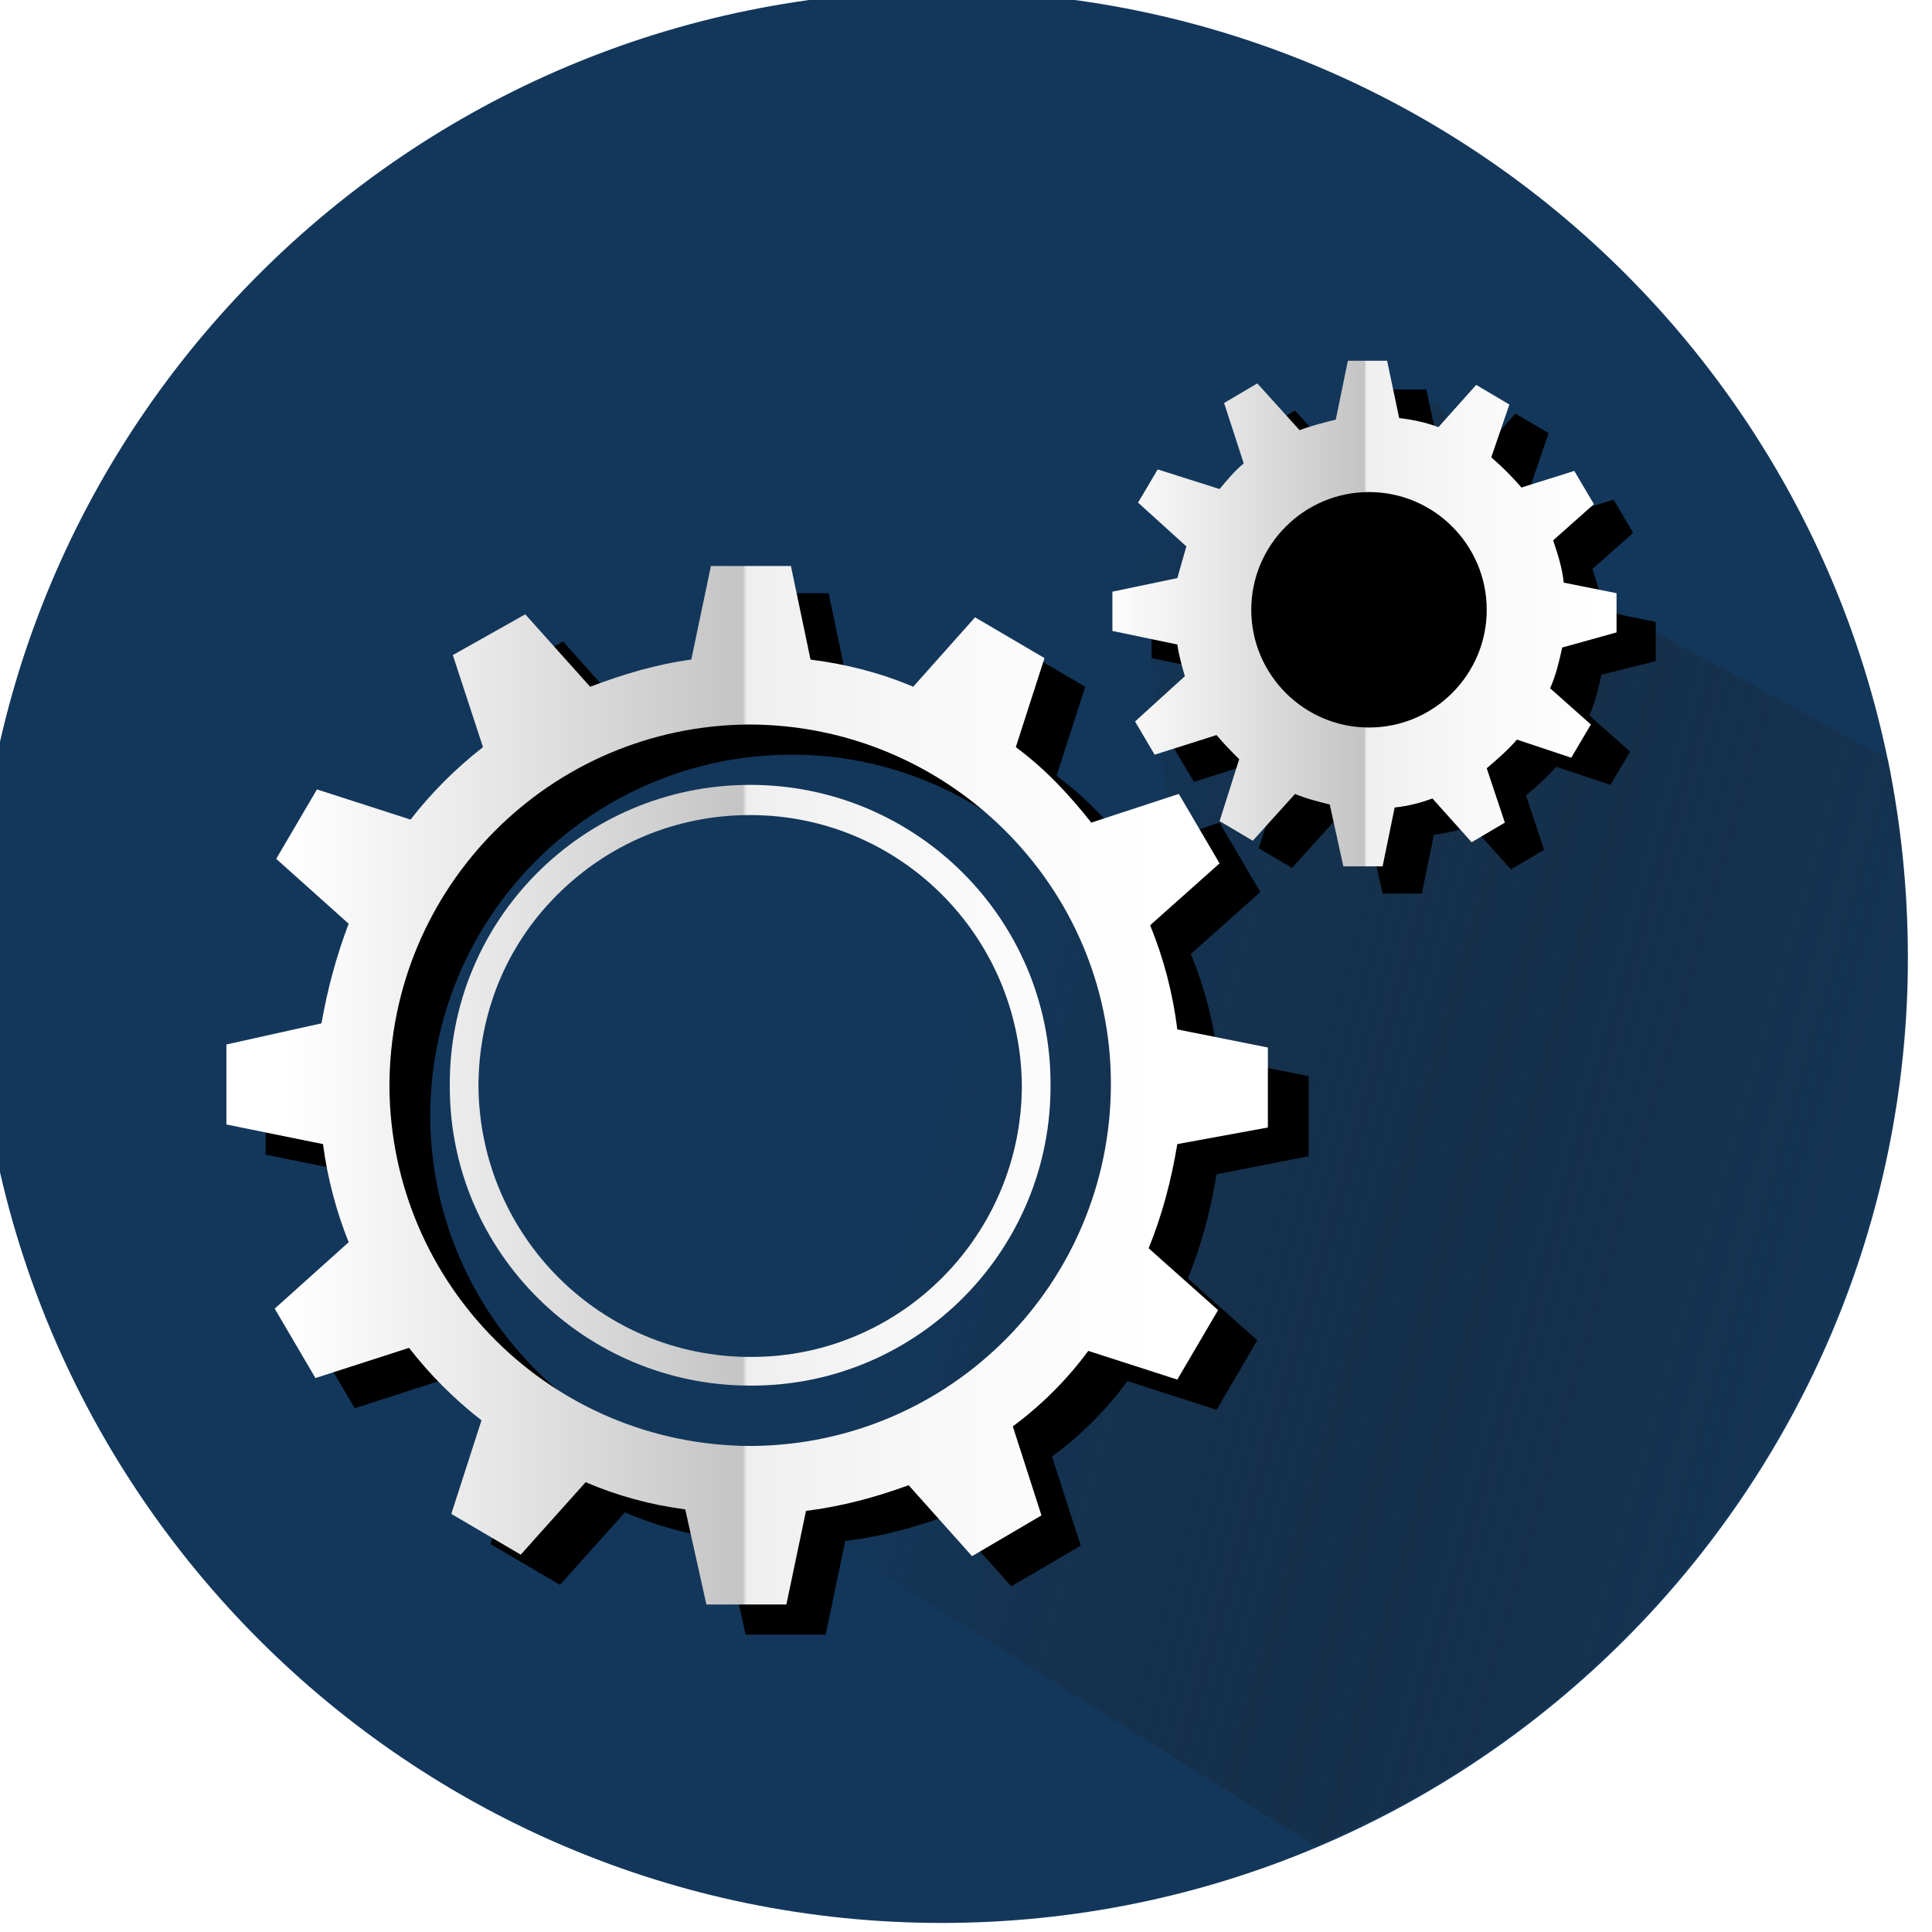
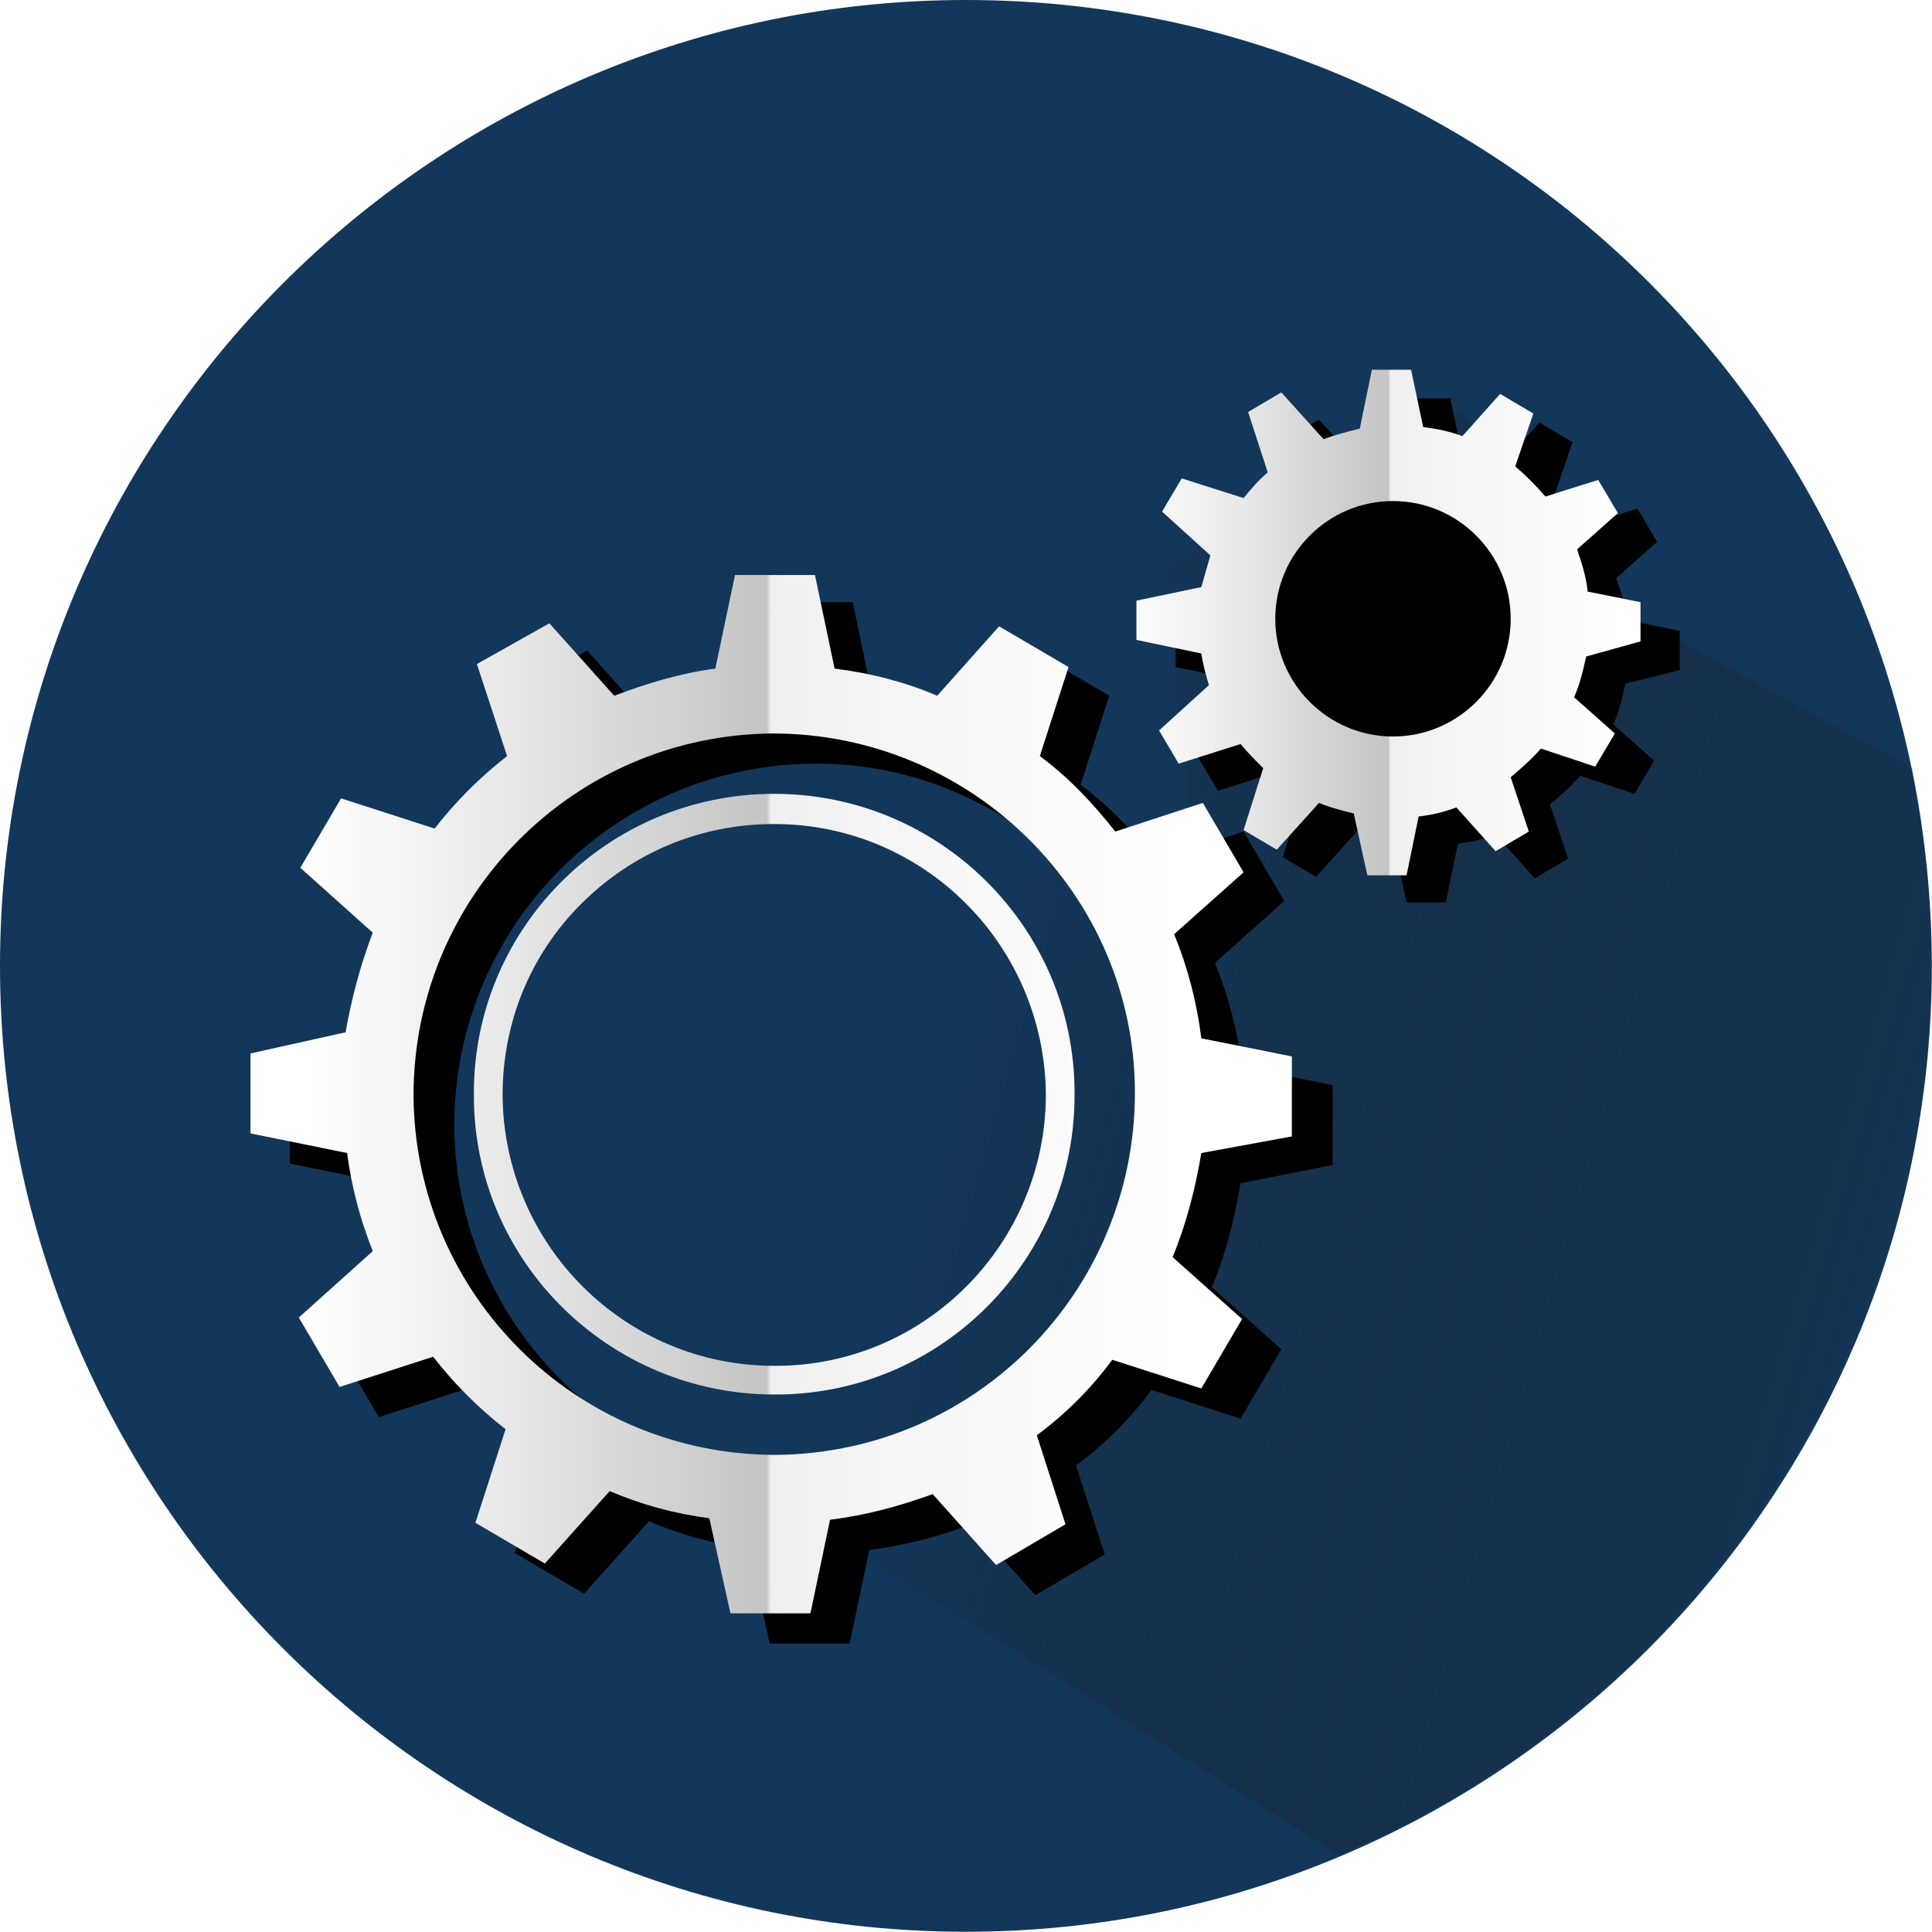
- <svg xmlns="http://www.w3.org/2000/svg" version="1.1" id="Calque_3" x="0px" y="0px" viewBox="0 0 128 128" style="enable-background:new 0 0 128 128;" xml:space="preserve">
-   <style type="text/css">
+ <svg xmlns="http://www.w3.org/2000/svg" version="1.1" id="Calque_3" x="0px" y="0px" viewBox="0 0 128.015 128" xml:space="preserve" width="128.015" height="128">
+   <defs id="defs1215" />
+   <style type="text/css" id="style1128">
	.st0{fill:#13375B;}
	.st1{fill:url(#SVGID_1_);}
	.st2{fill:url(#SVGID_2_);}
	.st3{fill:url(#SVGID_3_);}
	.st4{fill:url(#SVGID_4_);}
</style>
-   <g>
-     <path class="st0" d="M126.4,63.4c0,35.3-28.7,64-64,64c-35.3,0-64-28.7-64-64c0-35.3,28.7-64,64-64C97.8-0.6,126.4,28,126.4,63.4z" />
-     <g>
+   <g id="g1210" transform="translate(1.6,0.6)">
+     <path class="st0" d="m 126.4,63.4 c 0,35.3 -28.7,64 -64,64 -35.3,0 -64,-28.7 -64,-64 0,-35.3 28.7,-64 64,-64 35.4,0 64,28.6 64,64 z" id="path1130" />
+     <g id="g1139">
      <linearGradient id="SVGID_1_" gradientUnits="userSpaceOnUse" x1="130.903" y1="85.879" x2="62.852" y2="66.436">
-         <stop offset="0" style="stop-color:#1C1B19;stop-opacity:0" />
-         <stop offset="1" style="stop-color:#13375B" />
+         <stop offset="0" style="stop-color:#1C1B19;stop-opacity:0" id="stop1132" />
+         <stop offset="1" style="stop-color:#13375B" id="stop1134" />
      </linearGradient>
-       <path class="st1" d="M29.9,86.3L25,70.4l6.8-12.1l13-7.7l9.8,2.8L78.1,60l-2.7-22.8l19.8-10.6l9.6,12.6l20.3,11.1    c0.8,4.1,1.2,8.4,1.3,12.7c0.5,19.9-11.4,47.6-39.3,59.3L29.9,86.3" />
+       <path class="st1" d="M 29.9,86.3 25,70.4 l 6.8,-12.1 13,-7.7 9.8,2.8 23.5,6.6 -2.7,-22.8 19.8,-10.6 9.6,12.6 20.3,11.1 c 0.8,4.1 1.2,8.4 1.3,12.7 0.5,19.9 -11.4,47.6 -39.3,59.3 l -57.2,-36" id="path1137" style="fill:url(#SVGID_1_)" />
    </g>
-     <path d="M109.7,43.8v-2.6l-3.5-0.7c-0.1-1-0.4-1.9-0.7-2.8l2.7-2.4l-1.3-2.2l-3.5,1.1c-0.6-0.7-1.3-1.4-2-2l1.2-3.5l-2.2-1.3   l-2.5,2.8c-0.8-0.3-1.7-0.5-2.6-0.6l-0.8-3.8h-2.6L91,29.6c-0.8,0.2-1.6,0.4-2.4,0.7l-2.8-3.1l-2.2,1.3l1.3,4   c-0.6,0.5-1.1,1.1-1.6,1.7l-4.1-1.3l-1.3,2.2l3.2,2.9c-0.2,0.7-0.4,1.4-0.6,2.1L76.3,41l0,2.6l4.3,0.9c0.1,0.7,0.3,1.4,0.5,2.1   l-3.3,3l1.3,2.2l4.1-1.3c0.5,0.6,1,1.1,1.5,1.6l-1.3,4.1l2.2,1.3l2.8-3.1c0.7,0.3,1.5,0.5,2.3,0.7l0.9,4.1h2.6l0.8-3.9   c0.9-0.1,1.7-0.3,2.5-0.6l2.6,2.9l2.2-1.3l-1.2-3.6c0.7-0.6,1.4-1.2,2-1.9l3.6,1.2l1.3-2.2l-2.7-2.4c0.4-0.9,0.6-1.8,0.8-2.7   L109.7,43.8z" />
-     <path d="M86.7,76.6l0-5.3l-6-1.2c-0.3-2.4-0.9-4.7-1.8-6.9l4.6-4.1l-2.7-4.6l-5.8,1.9c-1.5-1.9-3.1-3.6-5-5l1.9-5.9l-4.6-2.7   L63,47.3c-2.1-0.9-4.4-1.5-6.8-1.8l-1.3-6.2l-5.3,0l-1.3,6.2c-2.3,0.3-4.6,1-6.7,1.8l-4.3-4.8l-4.6,2.7l2,6.1   c-1.8,1.4-3.4,3-4.8,4.8l-6.2-2L21,58.9l4.8,4.3c-0.8,2.1-1.4,4.3-1.8,6.6l-6.4,1.4l0,5.3l6.4,1.3c0.3,2.3,0.9,4.5,1.7,6.5   l-4.9,4.4l2.7,4.6l6.2-2c1.4,1.8,3,3.4,4.8,4.8l-2,6.2l4.6,2.7l4.3-4.8c2.1,0.9,4.3,1.5,6.6,1.8l1.4,6.3l5.3,0l1.3-6.2   c2.4-0.3,4.6-0.9,6.8-1.7l4.2,4.7l4.6-2.7l-1.9-5.9c1.9-1.4,3.6-3.1,5-5l5.9,1.9l2.7-4.6l-4.6-4.1c0.9-2.2,1.5-4.5,1.9-6.9   L86.7,76.6z M76.3,73.8c0,13.2-10.6,23.9-23.8,24c-13.2,0-23.9-10.6-24-23.8c0-13.2,10.6-23.9,23.8-24   C65.4,49.9,76.2,60.6,76.3,73.8z" />
-     <g>
+     <path d="m 109.7,43.8 v -2.6 l -3.5,-0.7 c -0.1,-1 -0.4,-1.9 -0.7,-2.8 l 2.7,-2.4 -1.3,-2.2 -3.5,1.1 c -0.6,-0.7 -1.3,-1.4 -2,-2 l 1.2,-3.5 -2.2,-1.3 -2.5,2.8 C 97.1,29.9 96.2,29.7 95.3,29.6 L 94.5,25.8 H 91.9 L 91,29.6 c -0.8,0.2 -1.6,0.4 -2.4,0.7 l -2.8,-3.1 -2.2,1.3 1.3,4 c -0.6,0.5 -1.1,1.1 -1.6,1.7 l -4.1,-1.3 -1.3,2.2 3.2,2.9 c -0.2,0.7 -0.4,1.4 -0.6,2.1 L 76.3,41 v 2.6 l 4.3,0.9 c 0.1,0.7 0.3,1.4 0.5,2.1 l -3.3,3 1.3,2.2 4.1,-1.3 c 0.5,0.6 1,1.1 1.5,1.6 l -1.3,4.1 2.2,1.3 2.8,-3.1 c 0.7,0.3 1.5,0.5 2.3,0.7 l 0.9,4.1 h 2.6 L 95,55.3 c 0.9,-0.1 1.7,-0.3 2.5,-0.6 l 2.6,2.9 2.2,-1.3 -1.2,-3.6 c 0.7,-0.6 1.4,-1.2 2,-1.9 l 3.6,1.2 1.3,-2.2 -2.7,-2.4 c 0.4,-0.9 0.6,-1.8 0.8,-2.7 z" id="path1141" />
+     <path d="m 86.7,76.6 v -5.3 l -6,-1.2 c -0.3,-2.4 -0.9,-4.7 -1.8,-6.9 l 4.6,-4.1 -2.7,-4.6 -5.8,1.9 c -1.5,-1.9 -3.1,-3.6 -5,-5 l 1.9,-5.9 -4.6,-2.7 -4.3,4.5 c -2.1,-0.9 -4.4,-1.5 -6.8,-1.8 l -1.3,-6.2 h -5.3 l -1.3,6.2 c -2.3,0.3 -4.6,1 -6.7,1.8 l -4.3,-4.8 -4.6,2.7 2,6.1 c -1.8,1.4 -3.4,3 -4.8,4.8 l -6.2,-2 -2.7,4.8 4.8,4.3 C 25,65.3 24.4,67.5 24,69.8 l -6.4,1.4 v 5.3 l 6.4,1.3 c 0.3,2.3 0.9,4.5 1.7,6.5 l -4.9,4.4 2.7,4.6 6.2,-2 c 1.4,1.8 3,3.4 4.8,4.8 l -2,6.2 4.6,2.7 4.3,-4.8 c 2.1,0.9 4.3,1.5 6.6,1.8 l 1.4,6.3 h 5.3 l 1.3,-6.2 c 2.4,-0.3 4.6,-0.9 6.8,-1.7 l 4.2,4.7 4.6,-2.7 -1.9,-5.9 c 1.9,-1.4 3.6,-3.1 5,-5 l 5.9,1.9 2.7,-4.6 -4.6,-4.1 c 0.9,-2.2 1.5,-4.5 1.9,-6.9 z M 76.3,73.8 c 0,13.2 -10.6,23.9 -23.8,24 -13.2,0 -23.9,-10.6 -24,-23.8 0,-13.2 10.6,-23.9 23.8,-24 13.1,-0.1 23.9,10.6 24,23.8 z" id="path1143" />
+     <g id="g1164">
      <linearGradient id="SVGID_2_" gradientUnits="userSpaceOnUse" x1="73.083" y1="40.467" x2="106.214" y2="40.467">
-         <stop offset="0" style="stop-color:#FFFFFF" />
-         <stop offset="0.234" style="stop-color:#E7E7E7" />
-         <stop offset="0.522" style="stop-color:#C4C4C4" />
-         <stop offset="0.524" style="stop-color:#D7D7D7" />
-         <stop offset="0.526" style="stop-color:#E9E9E9" />
-         <stop offset="0.528" style="stop-color:#EFEFEF" />
-         <stop offset="0.734" style="stop-color:#F8F8F8" />
-         <stop offset="1" style="stop-color:#FFFFFF" />
+         <stop offset="0" style="stop-color:#FFFFFF" id="stop1145" />
+         <stop offset="0.234" style="stop-color:#E7E7E7" id="stop1147" />
+         <stop offset="0.522" style="stop-color:#C4C4C4" id="stop1149" />
+         <stop offset="0.524" style="stop-color:#D7D7D7" id="stop1151" />
+         <stop offset="0.526" style="stop-color:#E9E9E9" id="stop1153" />
+         <stop offset="0.528" style="stop-color:#EFEFEF" id="stop1155" />
+         <stop offset="0.734" style="stop-color:#F8F8F8" id="stop1157" />
+         <stop offset="1" style="stop-color:#FFFFFF" id="stop1159" />
      </linearGradient>
-       <path class="st2" d="M107.1,41.9v-2.6l-3.5-0.7c-0.1-1-0.4-1.9-0.7-2.8l2.7-2.4l-1.3-2.2l-3.5,1.1c-0.6-0.7-1.3-1.4-2-2l1.2-3.5    l-2.2-1.3l-2.5,2.8c-0.8-0.3-1.7-0.5-2.6-0.6l-0.8-3.8h-2.6l-0.8,3.9c-0.8,0.2-1.6,0.4-2.4,0.7l-2.8-3.1l-2.2,1.3l1.3,4    c-0.6,0.5-1.1,1.1-1.6,1.7l-4.1-1.3l-1.3,2.2l3.2,2.9c-0.2,0.7-0.4,1.4-0.6,2.1l-4.3,0.9l0,2.6l4.3,0.9c0.1,0.7,0.3,1.4,0.5,2.1    l-3.3,3l1.3,2.2l4.1-1.3c0.5,0.6,1,1.1,1.5,1.6l-1.3,4.1l2.2,1.3l2.8-3.1c0.7,0.3,1.5,0.5,2.3,0.7l0.9,4.1h2.6l0.8-3.9    c0.9-0.1,1.7-0.3,2.5-0.6l2.6,2.9l2.2-1.3l-1.2-3.6c0.7-0.6,1.4-1.2,2-1.9l3.6,1.2l1.3-2.2l-2.7-2.4c0.4-0.9,0.6-1.8,0.8-2.7    L107.1,41.9z M82.9,40.4c0-4.3,3.5-7.8,7.8-7.8c4.3,0,7.8,3.5,7.8,7.8c0,4.3-3.5,7.8-7.8,7.8C86.4,48.2,82.9,44.7,82.9,40.4z" />
+       <path class="st2" d="m 107.1,41.9 v -2.6 l -3.5,-0.7 c -0.1,-1 -0.4,-1.9 -0.7,-2.8 l 2.7,-2.4 -1.3,-2.2 -3.5,1.1 c -0.6,-0.7 -1.3,-1.4 -2,-2 l 1.2,-3.5 -2.2,-1.3 -2.5,2.8 C 94.5,28 93.6,27.8 92.7,27.7 l -0.8,-3.8 h -2.6 l -0.8,3.9 c -0.8,0.2 -1.6,0.4 -2.4,0.7 l -2.8,-3.1 -2.2,1.3 1.3,4 c -0.6,0.5 -1.1,1.1 -1.6,1.7 l -4.1,-1.3 -1.3,2.2 3.2,2.9 c -0.2,0.7 -0.4,1.4 -0.6,2.1 l -4.3,0.9 v 2.6 l 4.3,0.9 c 0.1,0.7 0.3,1.4 0.5,2.1 l -3.3,3 1.3,2.2 4.1,-1.3 c 0.5,0.6 1,1.1 1.5,1.6 l -1.3,4.1 2.2,1.3 2.8,-3.1 c 0.7,0.3 1.5,0.5 2.3,0.7 l 0.9,4.1 h 2.6 l 0.8,-3.9 c 0.9,-0.1 1.7,-0.3 2.5,-0.6 l 2.6,2.9 2.2,-1.3 -1.2,-3.6 c 0.7,-0.6 1.4,-1.2 2,-1.9 l 3.6,1.2 1.3,-2.2 -2.7,-2.4 c 0.4,-0.9 0.6,-1.8 0.8,-2.7 z M 82.9,40.4 c 0,-4.3 3.5,-7.8 7.8,-7.8 4.3,0 7.8,3.5 7.8,7.8 0,4.3 -3.5,7.8 -7.8,7.8 -4.3,0 -7.8,-3.5 -7.8,-7.8 z" id="path1162" style="fill:url(#SVGID_2_)" />
    </g>
-     <g>
-       <g>
+     <g id="g1208">
+       <g id="g1206">
        <linearGradient id="SVGID_3_" gradientUnits="userSpaceOnUse" x1="18.992" y1="71.949" x2="76.871" y2="71.949">
-           <stop offset="0" style="stop-color:#FFFFFF" />
-           <stop offset="0.234" style="stop-color:#E7E7E7" />
-           <stop offset="0.522" style="stop-color:#C4C4C4" />
-           <stop offset="0.524" style="stop-color:#D7D7D7" />
-           <stop offset="0.526" style="stop-color:#E9E9E9" />
-           <stop offset="0.528" style="stop-color:#EFEFEF" />
-           <stop offset="0.734" style="stop-color:#F8F8F8" />
-           <stop offset="1" style="stop-color:#FFFFFF" />
+           <stop offset="0" style="stop-color:#FFFFFF" id="stop1166" />
+           <stop offset="0.234" style="stop-color:#E7E7E7" id="stop1168" />
+           <stop offset="0.522" style="stop-color:#C4C4C4" id="stop1170" />
+           <stop offset="0.524" style="stop-color:#D7D7D7" id="stop1172" />
+           <stop offset="0.526" style="stop-color:#E9E9E9" id="stop1174" />
+           <stop offset="0.528" style="stop-color:#EFEFEF" id="stop1176" />
+           <stop offset="0.734" style="stop-color:#F8F8F8" id="stop1178" />
+           <stop offset="1" style="stop-color:#FFFFFF" id="stop1180" />
        </linearGradient>
-         <path class="st3" d="M84,74.7l0-5.3l-6-1.2c-0.3-2.4-0.9-4.7-1.8-6.9l4.6-4.1l-2.7-4.6l-5.8,1.9c-1.5-1.9-3.1-3.6-5-5l1.9-5.9     l-4.6-2.7l-4.1,4.6c-2.1-0.9-4.4-1.5-6.8-1.8l-1.3-6.2l-5.3,0l-1.3,6.2c-2.3,0.3-4.6,1-6.7,1.8l-4.3-4.8L30,43.4l2,6.1     c-1.8,1.4-3.4,3-4.8,4.8l-6.2-2l-2.7,4.6l4.8,4.3c-0.8,2.1-1.4,4.3-1.8,6.6L15,69.2l0,5.3l6.4,1.3c0.3,2.3,0.9,4.5,1.7,6.5     l-4.9,4.4l2.7,4.6l6.2-2c1.4,1.8,3,3.4,4.8,4.8l-2,6.2l4.6,2.7l4.3-4.8c2.1,0.9,4.3,1.5,6.6,1.8l1.4,6.3l5.3,0l1.3-6.2     c2.4-0.3,4.6-0.9,6.8-1.7l4.2,4.7l4.6-2.7l-1.9-5.9c1.9-1.4,3.6-3.1,5-5l5.9,1.9l2.7-4.6l-4.6-4.1c0.9-2.2,1.5-4.5,1.9-6.9     L84,74.7z M73.6,71.8c0,13.2-10.6,23.9-23.8,24c-13.2,0-23.9-10.6-24-23.8c0-13.2,10.6-23.9,23.8-24C62.8,48,73.6,58.7,73.6,71.8     z" />
-         <g>
+         <path class="st3" d="m 84,74.7 v -5.3 l -6,-1.2 c -0.3,-2.4 -0.9,-4.7 -1.8,-6.9 l 4.6,-4.1 -2.7,-4.6 -5.8,1.9 c -1.5,-1.9 -3.1,-3.6 -5,-5 l 1.9,-5.9 -4.6,-2.7 -4.1,4.6 C 58.4,44.6 56.1,44 53.7,43.7 l -1.3,-6.2 h -5.3 l -1.3,6.2 c -2.3,0.3 -4.6,1 -6.7,1.8 l -4.3,-4.8 -4.8,2.7 2,6.1 c -1.8,1.4 -3.4,3 -4.8,4.8 l -6.2,-2 -2.7,4.6 4.8,4.3 c -0.8,2.1 -1.4,4.3 -1.8,6.6 L 15,69.2 v 5.3 l 6.4,1.3 c 0.3,2.3 0.9,4.5 1.7,6.5 l -4.9,4.4 2.7,4.6 6.2,-2 c 1.4,1.8 3,3.4 4.8,4.8 l -2,6.2 4.6,2.7 4.3,-4.8 c 2.1,0.9 4.3,1.5 6.6,1.8 l 1.4,6.3 h 5.3 l 1.3,-6.2 c 2.4,-0.3 4.6,-0.9 6.8,-1.7 l 4.2,4.7 4.6,-2.7 -1.9,-5.9 c 1.9,-1.4 3.6,-3.1 5,-5 l 5.9,1.9 2.7,-4.6 -4.6,-4.1 C 77,80.5 77.6,78.2 78,75.8 Z M 73.6,71.8 C 73.6,85 63,95.7 49.8,95.8 36.6,95.8 25.9,85.2 25.8,72 c 0,-13.2 10.6,-23.9 23.8,-24 13.2,0 24,10.7 24,23.8 z" id="path1183" style="fill:url(#SVGID_3_)" />
+         <g id="g1204">
          <linearGradient id="SVGID_4_" gradientUnits="userSpaceOnUse" x1="18.992" y1="71.918" x2="76.871" y2="71.918">
-             <stop offset="0" style="stop-color:#FFFFFF" />
-             <stop offset="0.234" style="stop-color:#E7E7E7" />
-             <stop offset="0.522" style="stop-color:#C4C4C4" />
-             <stop offset="0.524" style="stop-color:#D7D7D7" />
-             <stop offset="0.526" style="stop-color:#E9E9E9" />
-             <stop offset="0.528" style="stop-color:#EFEFEF" />
-             <stop offset="0.734" style="stop-color:#F8F8F8" />
-             <stop offset="1" style="stop-color:#FFFFFF" />
+             <stop offset="0" style="stop-color:#FFFFFF" id="stop1185" />
+             <stop offset="0.234" style="stop-color:#E7E7E7" id="stop1187" />
+             <stop offset="0.522" style="stop-color:#C4C4C4" id="stop1189" />
+             <stop offset="0.524" style="stop-color:#D7D7D7" id="stop1191" />
+             <stop offset="0.526" style="stop-color:#E9E9E9" id="stop1193" />
+             <stop offset="0.528" style="stop-color:#EFEFEF" id="stop1195" />
+             <stop offset="0.734" style="stop-color:#F8F8F8" id="stop1197" />
+             <stop offset="1" style="stop-color:#FFFFFF" id="stop1199" />
          </linearGradient>
-           <path class="st4" d="M49.7,54c9.9,0,17.9,8,18,17.9c0,9.9-8,18-17.9,18l-0.1,0c-9.9,0-17.9-8-18-17.9c0-4.8,1.8-9.3,5.2-12.7      C40.3,55.9,44.8,54,49.7,54L49.7,54 M49.7,52C49.7,52,49.7,52,49.7,52c-11.1,0-20,9-19.9,20c0,11,9,19.8,19.9,19.8      c0,0,0,0,0.1,0c11,0,19.9-9,19.8-20C69.6,60.9,60.7,52,49.7,52L49.7,52z" />
+           <path class="st4" d="m 49.7,54 c 9.9,0 17.9,8 18,17.9 0,9.9 -8,18 -17.9,18 h -0.1 c -9.9,0 -17.9,-8 -18,-17.9 0,-4.8 1.8,-9.3 5.2,-12.7 3.4,-3.4 7.9,-5.3 12.8,-5.3 v 0 m 0,-2 c 0,0 0,0 0,0 -11.1,0 -20,9 -19.9,20 0,11 9,19.8 19.9,19.8 0,0 0,0 0.1,0 11,0 19.9,-9 19.8,-20 C 69.6,60.9 60.7,52 49.7,52 Z" id="path1202" style="fill:url(#SVGID_4_)" />
        </g>
      </g>
    </g>
  </g>
</svg>
